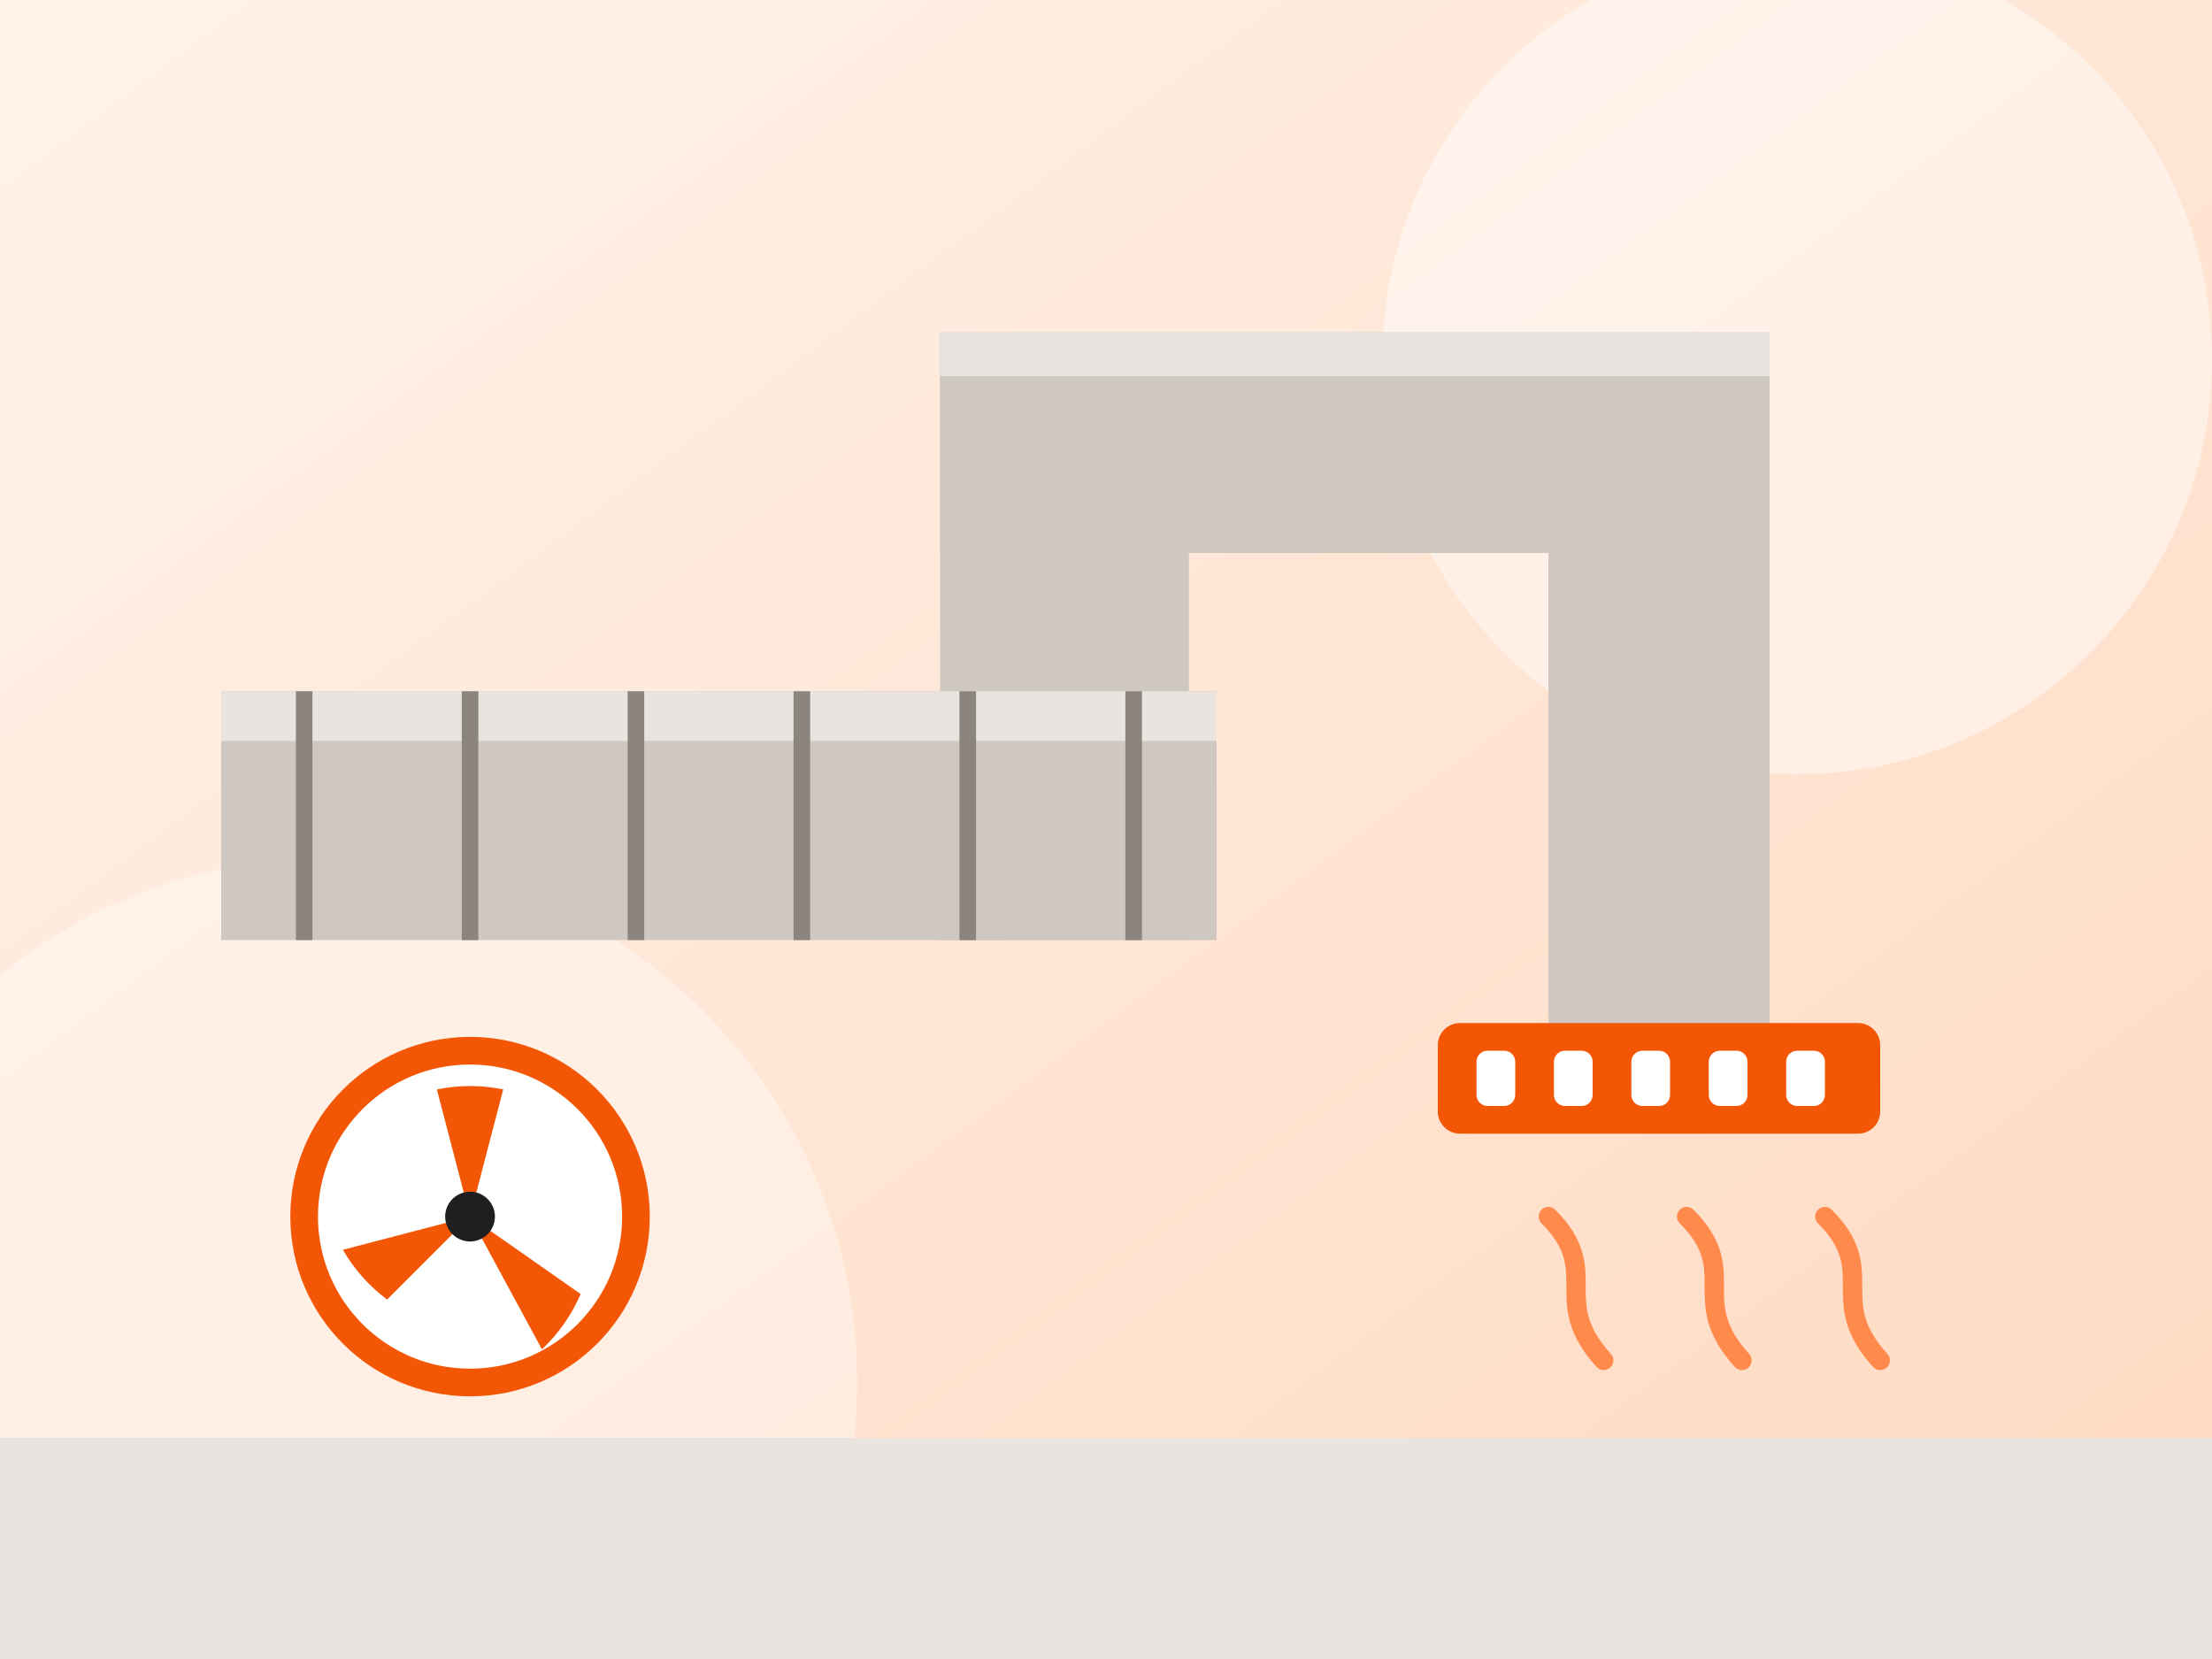
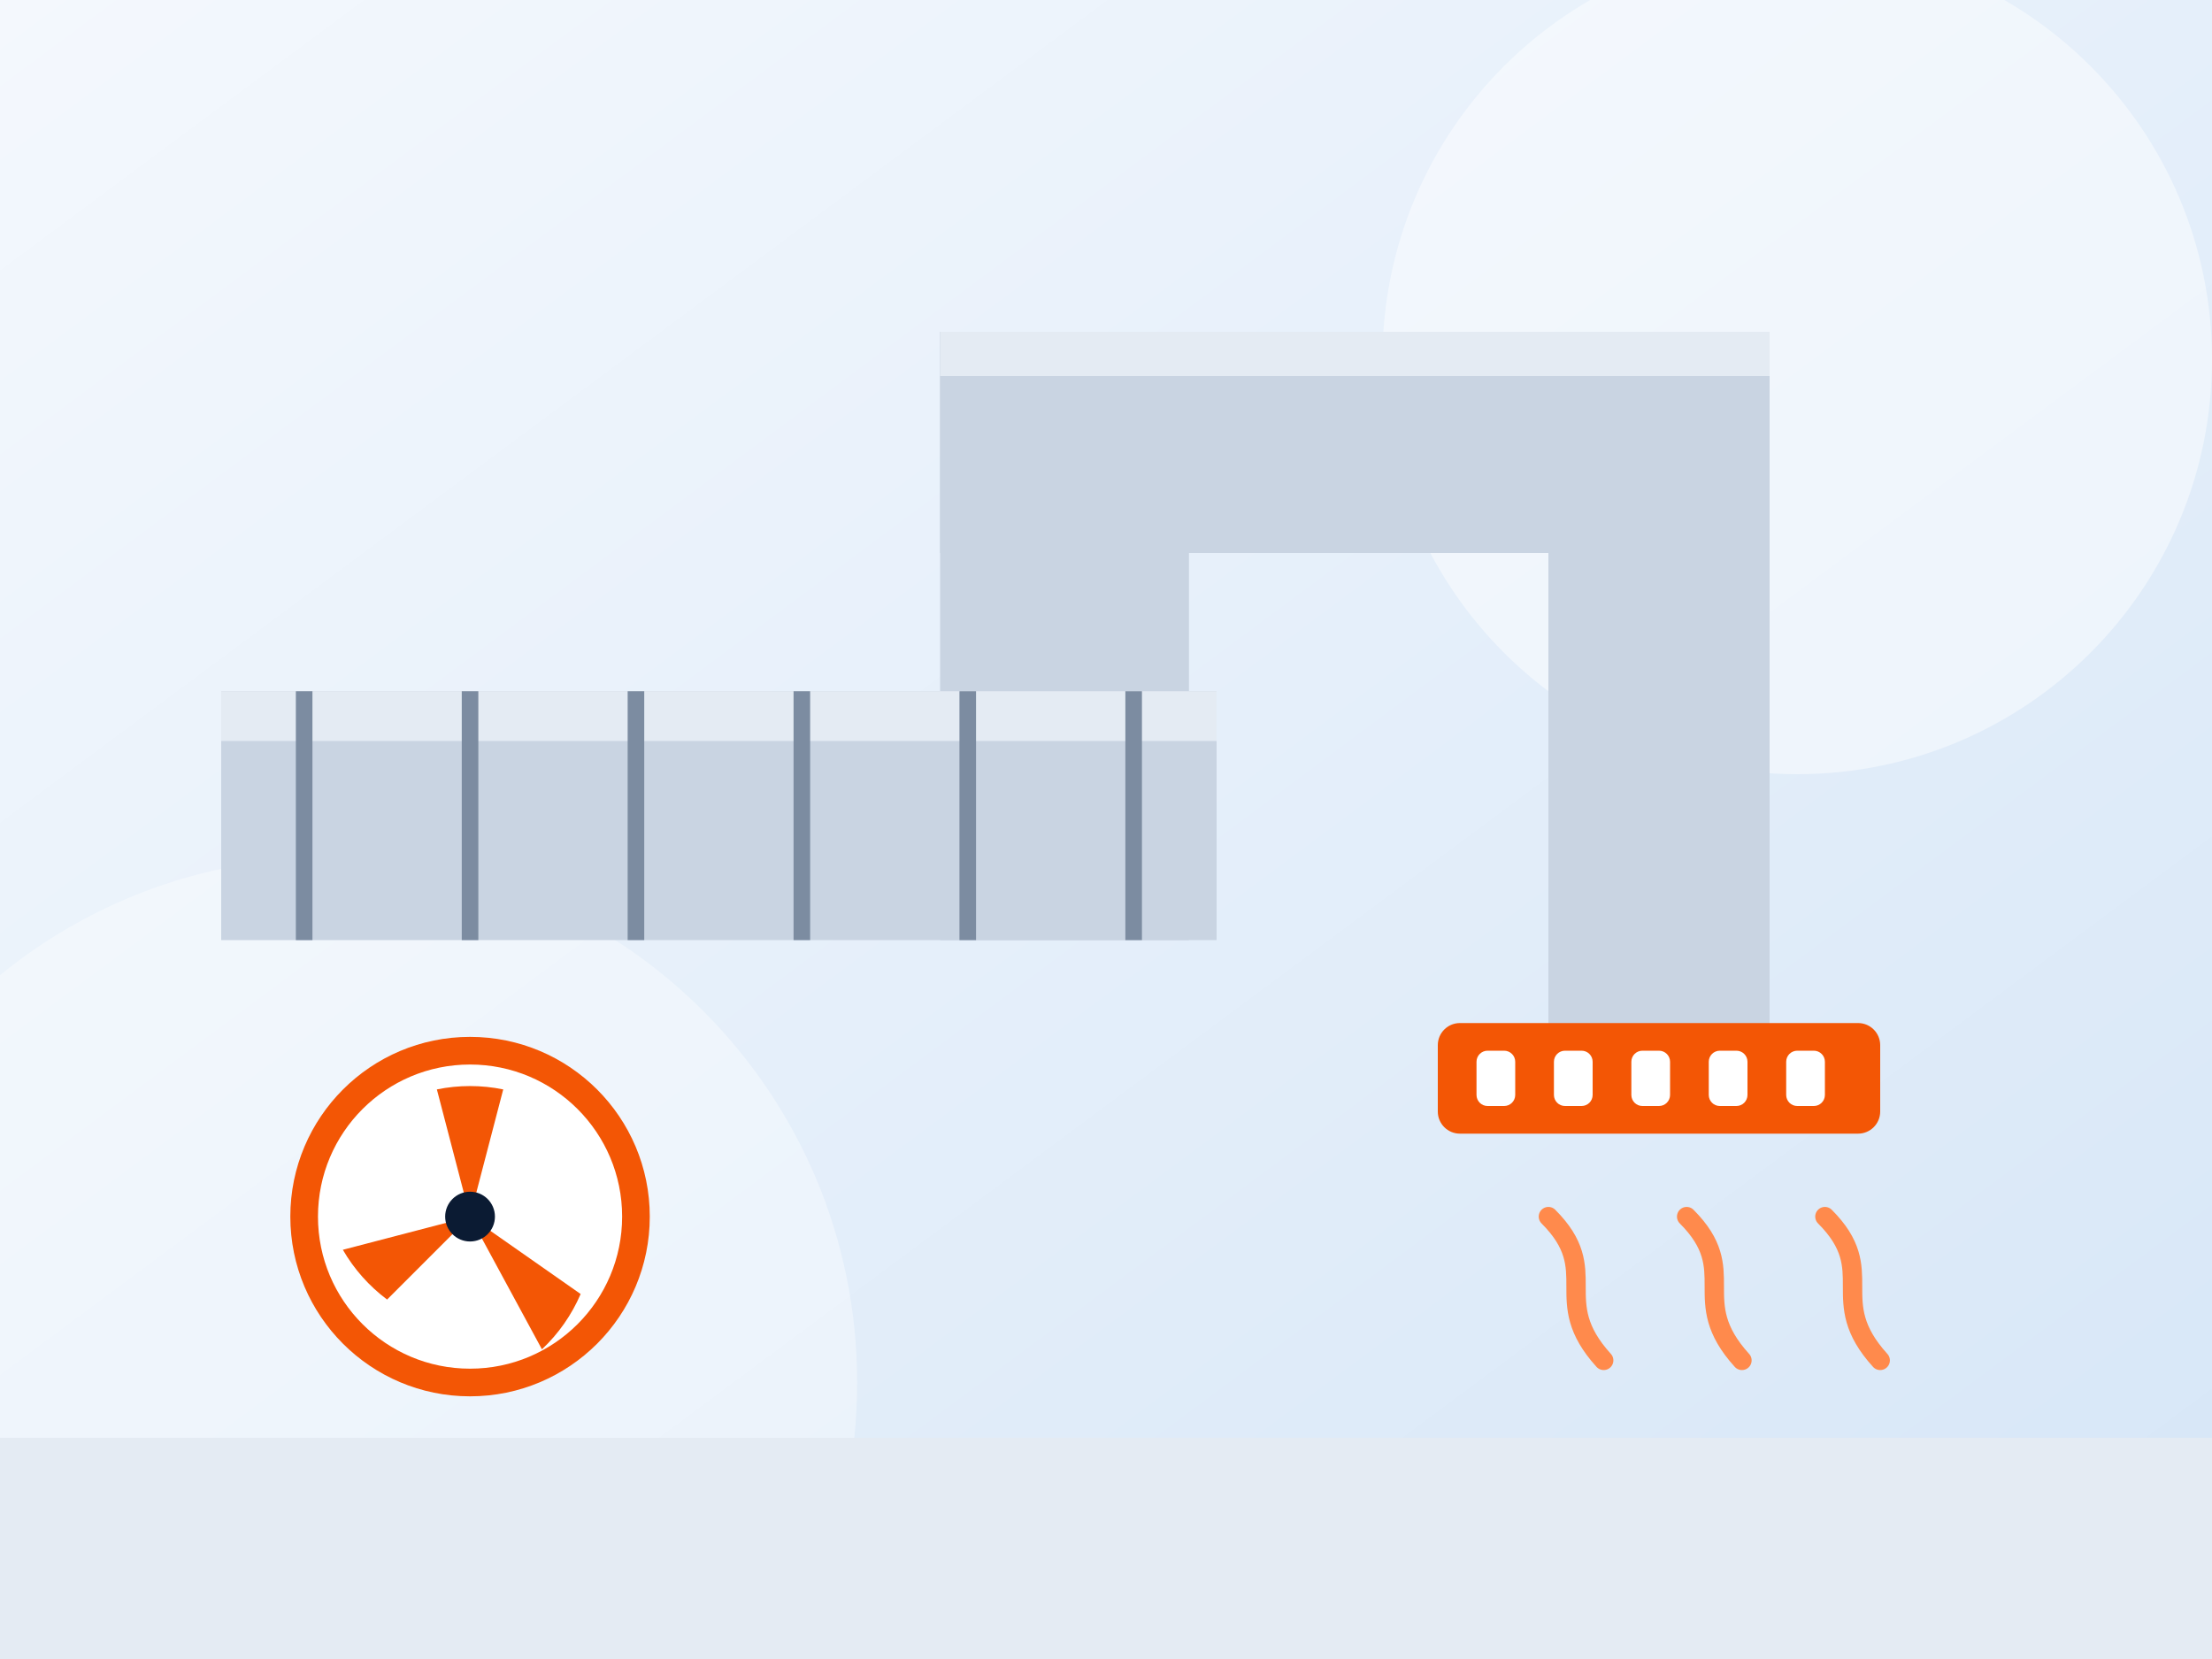
<svg xmlns="http://www.w3.org/2000/svg" viewBox="0 0 800 600" role="img" aria-label="Ductwork illustration">
  <defs>
    <linearGradient id="g" x1="0" y1="0" x2="1" y2="1">
-       <stop offset="0" stop-color="#FFF3EA" />
-       <stop offset="1" stop-color="#FFD9C0" />
+       <stop offset="0" stop-color="#F4F8FD" />
+       <stop offset="1" stop-color="#D6E6F7" />
    </linearGradient>
  </defs>
  <rect width="800" height="600" fill="url(#g)" />
  <circle cx="650" cy="130" r="150" fill="#fff" opacity=".45" />
  <circle cx="120" cy="500" r="190" fill="#fff" opacity=".35" />
-   <rect y="520" width="800" height="80" fill="#E9E4DF" />
-   <g fill="#CFC8C1">
+   <rect y="520" width="800" height="80" fill="#E4EBF3" />
+   <g fill="#C9D4E2">
    <rect x="80" y="250" width="360" height="90" />
    <rect x="340" y="120" width="90" height="220" />
    <rect x="340" y="120" width="300" height="80" />
    <rect x="560" y="120" width="80" height="260" />
  </g>
-   <g fill="#E9E4DF">
+   <g fill="#E4EBF3">
    <rect x="80" y="250" width="360" height="18" />
    <rect x="340" y="120" width="300" height="16" />
  </g>
-   <g stroke="#8C857E" stroke-width="6">
+   <g stroke="#7C8CA1" stroke-width="6">
    <path d="M110 250v90" />
    <path d="M170 250v90" />
    <path d="M230 250v90" />
    <path d="M290 250v90" />
    <path d="M350 250v90" />
    <path d="M410 250v90" />
  </g>
  <rect x="520" y="370" width="160" height="40" rx="8" fill="#F35605" />
  <rect x="534" y="380" width="14" height="20" rx="4" fill="#FFFFFF" />
  <rect x="562" y="380" width="14" height="20" rx="4" fill="#FFFFFF" />
  <rect x="590" y="380" width="14" height="20" rx="4" fill="#FFFFFF" />
  <rect x="618" y="380" width="14" height="20" rx="4" fill="#FFFFFF" />
  <rect x="646" y="380" width="14" height="20" rx="4" fill="#FFFFFF" />
  <rect x="580" y="380" width="0" height="0" />
  <g stroke="#FF8A4C" stroke-width="7" stroke-linecap="round" fill="none">
    <path d="M560 440c20 20 0 30 20 52M610 440c20 20 0 30 20 52M660 440c20 20 0 30 20 52" />
  </g>
  <circle cx="170" cy="440" r="60" fill="#FFFFFF" stroke="#F35605" stroke-width="10" />
  <g fill="#F35605">
    <path d="M170 440l-12-46a60 60 0 0 1 24 0z" />
    <path d="M170 440l40 28a60 60 0 0 1-14 20z" />
    <path d="M170 440l-30 30a60 60 0 0 1-16-18z" />
  </g>
-   <circle cx="170" cy="440" r="9" fill="#1F1F1F" />
+   <circle cx="170" cy="440" r="9" fill="#0B1B33" />
</svg>
